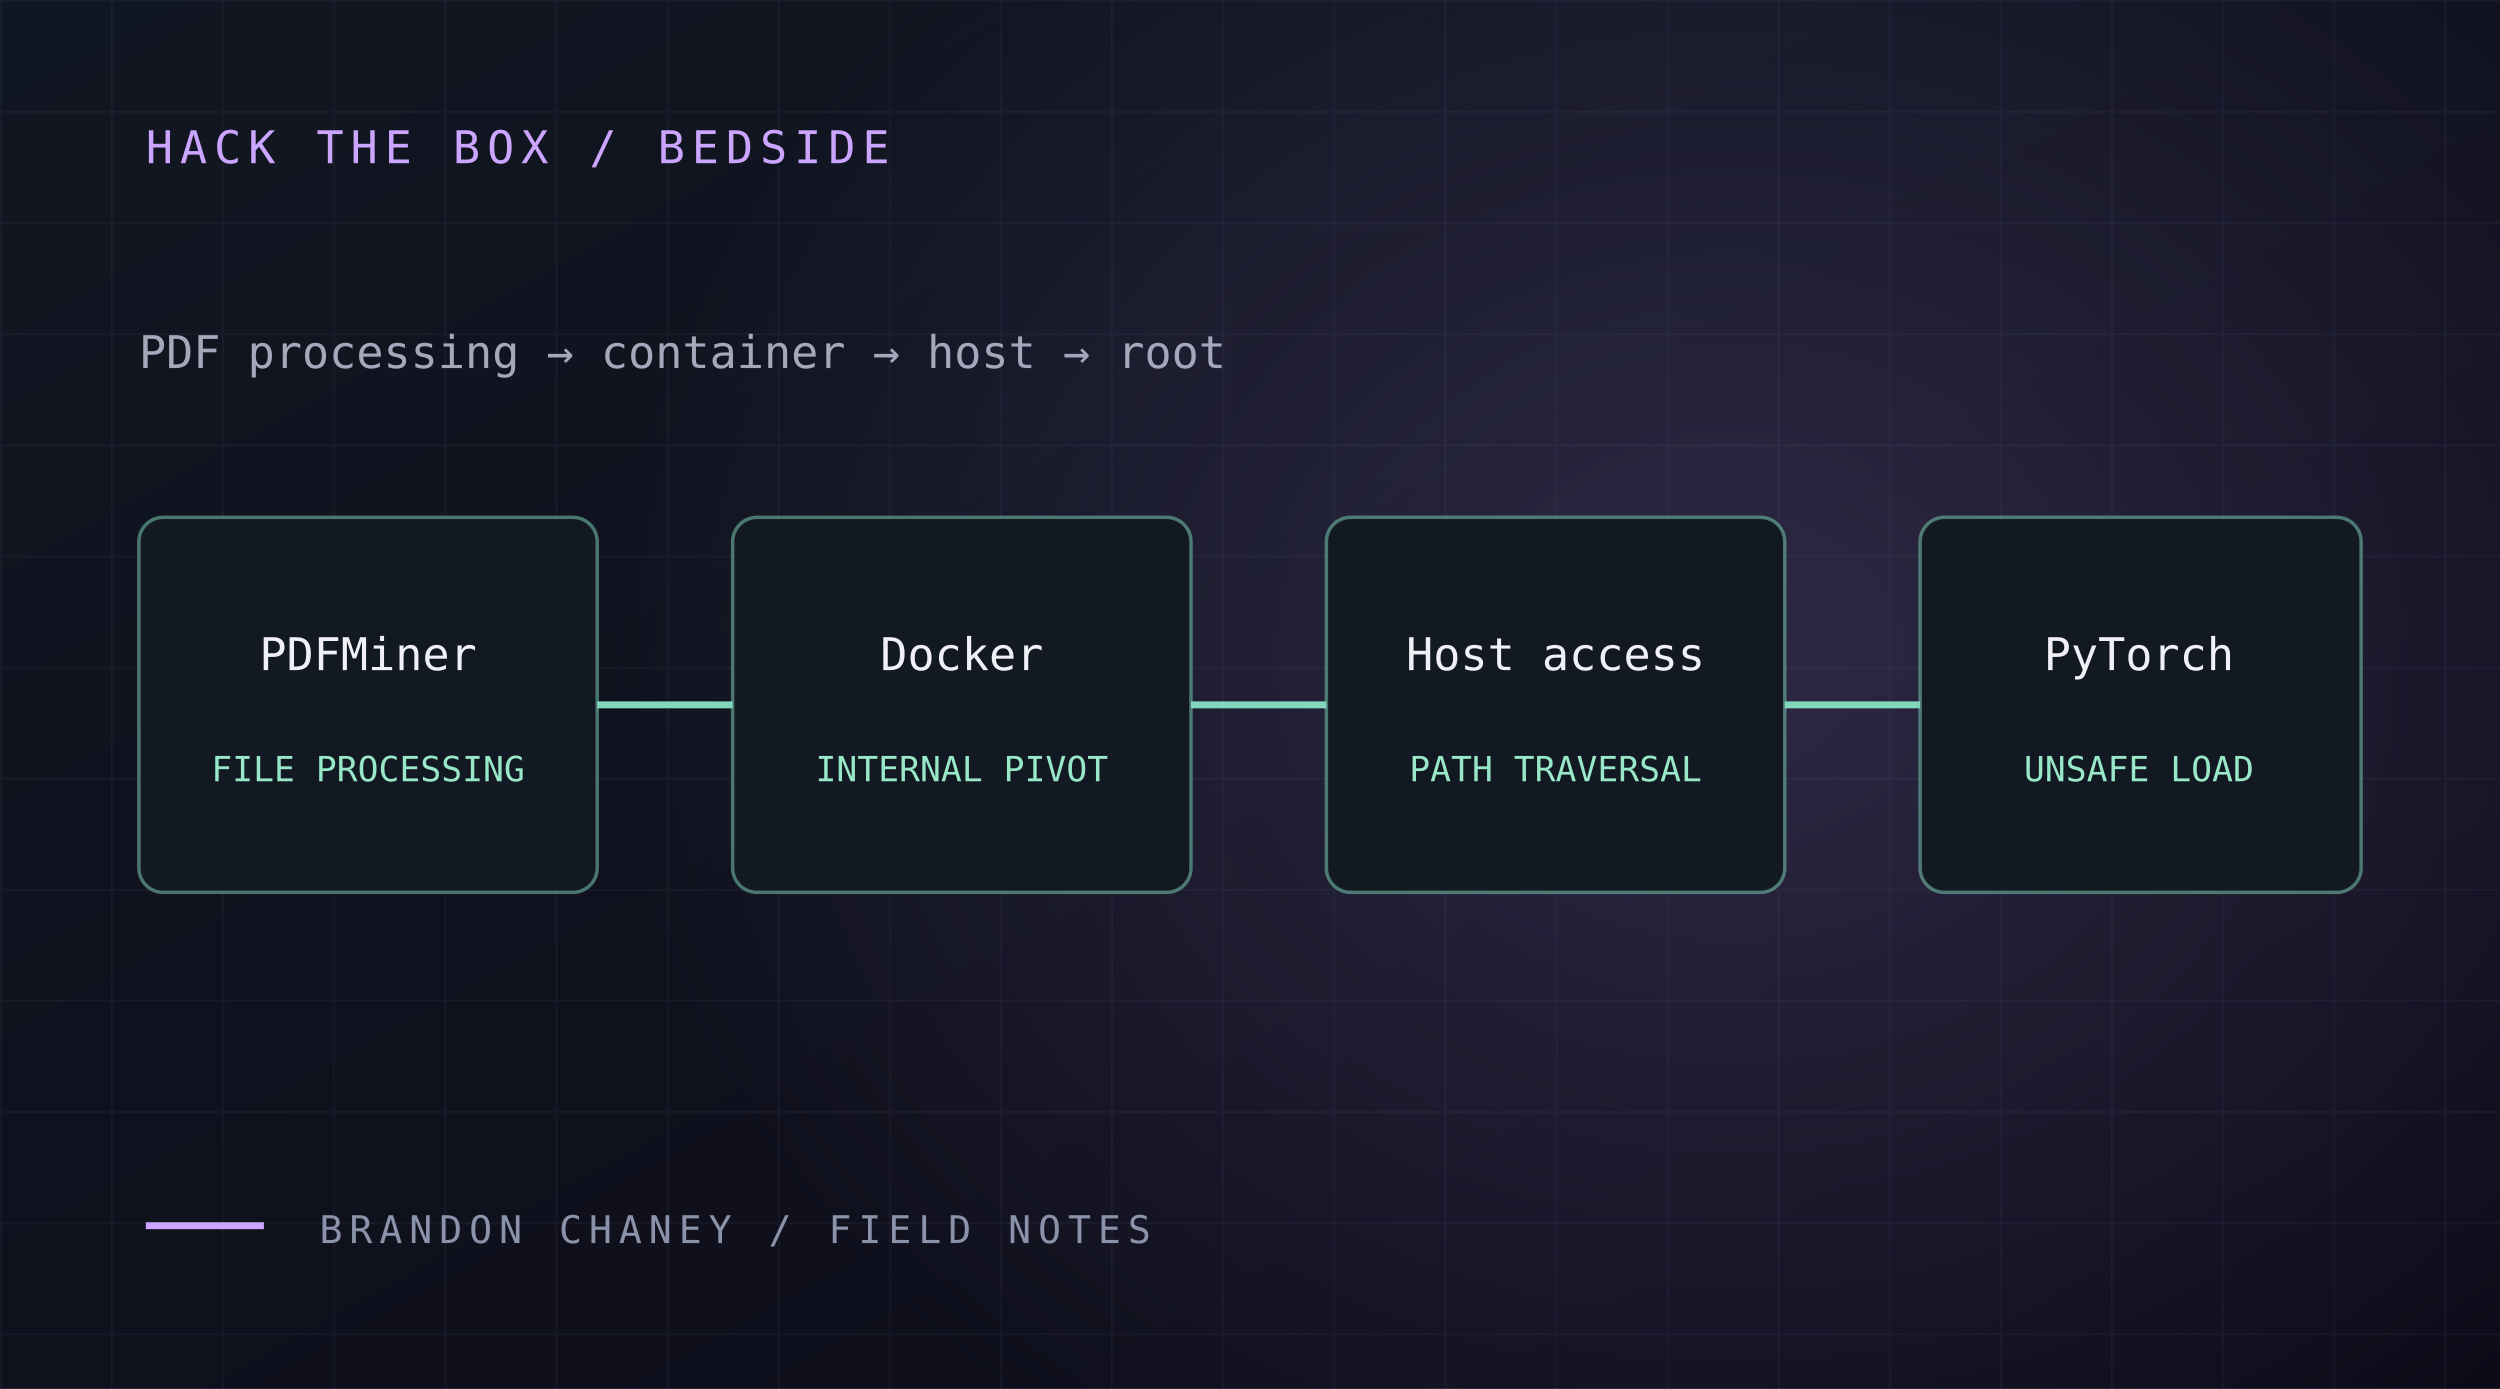
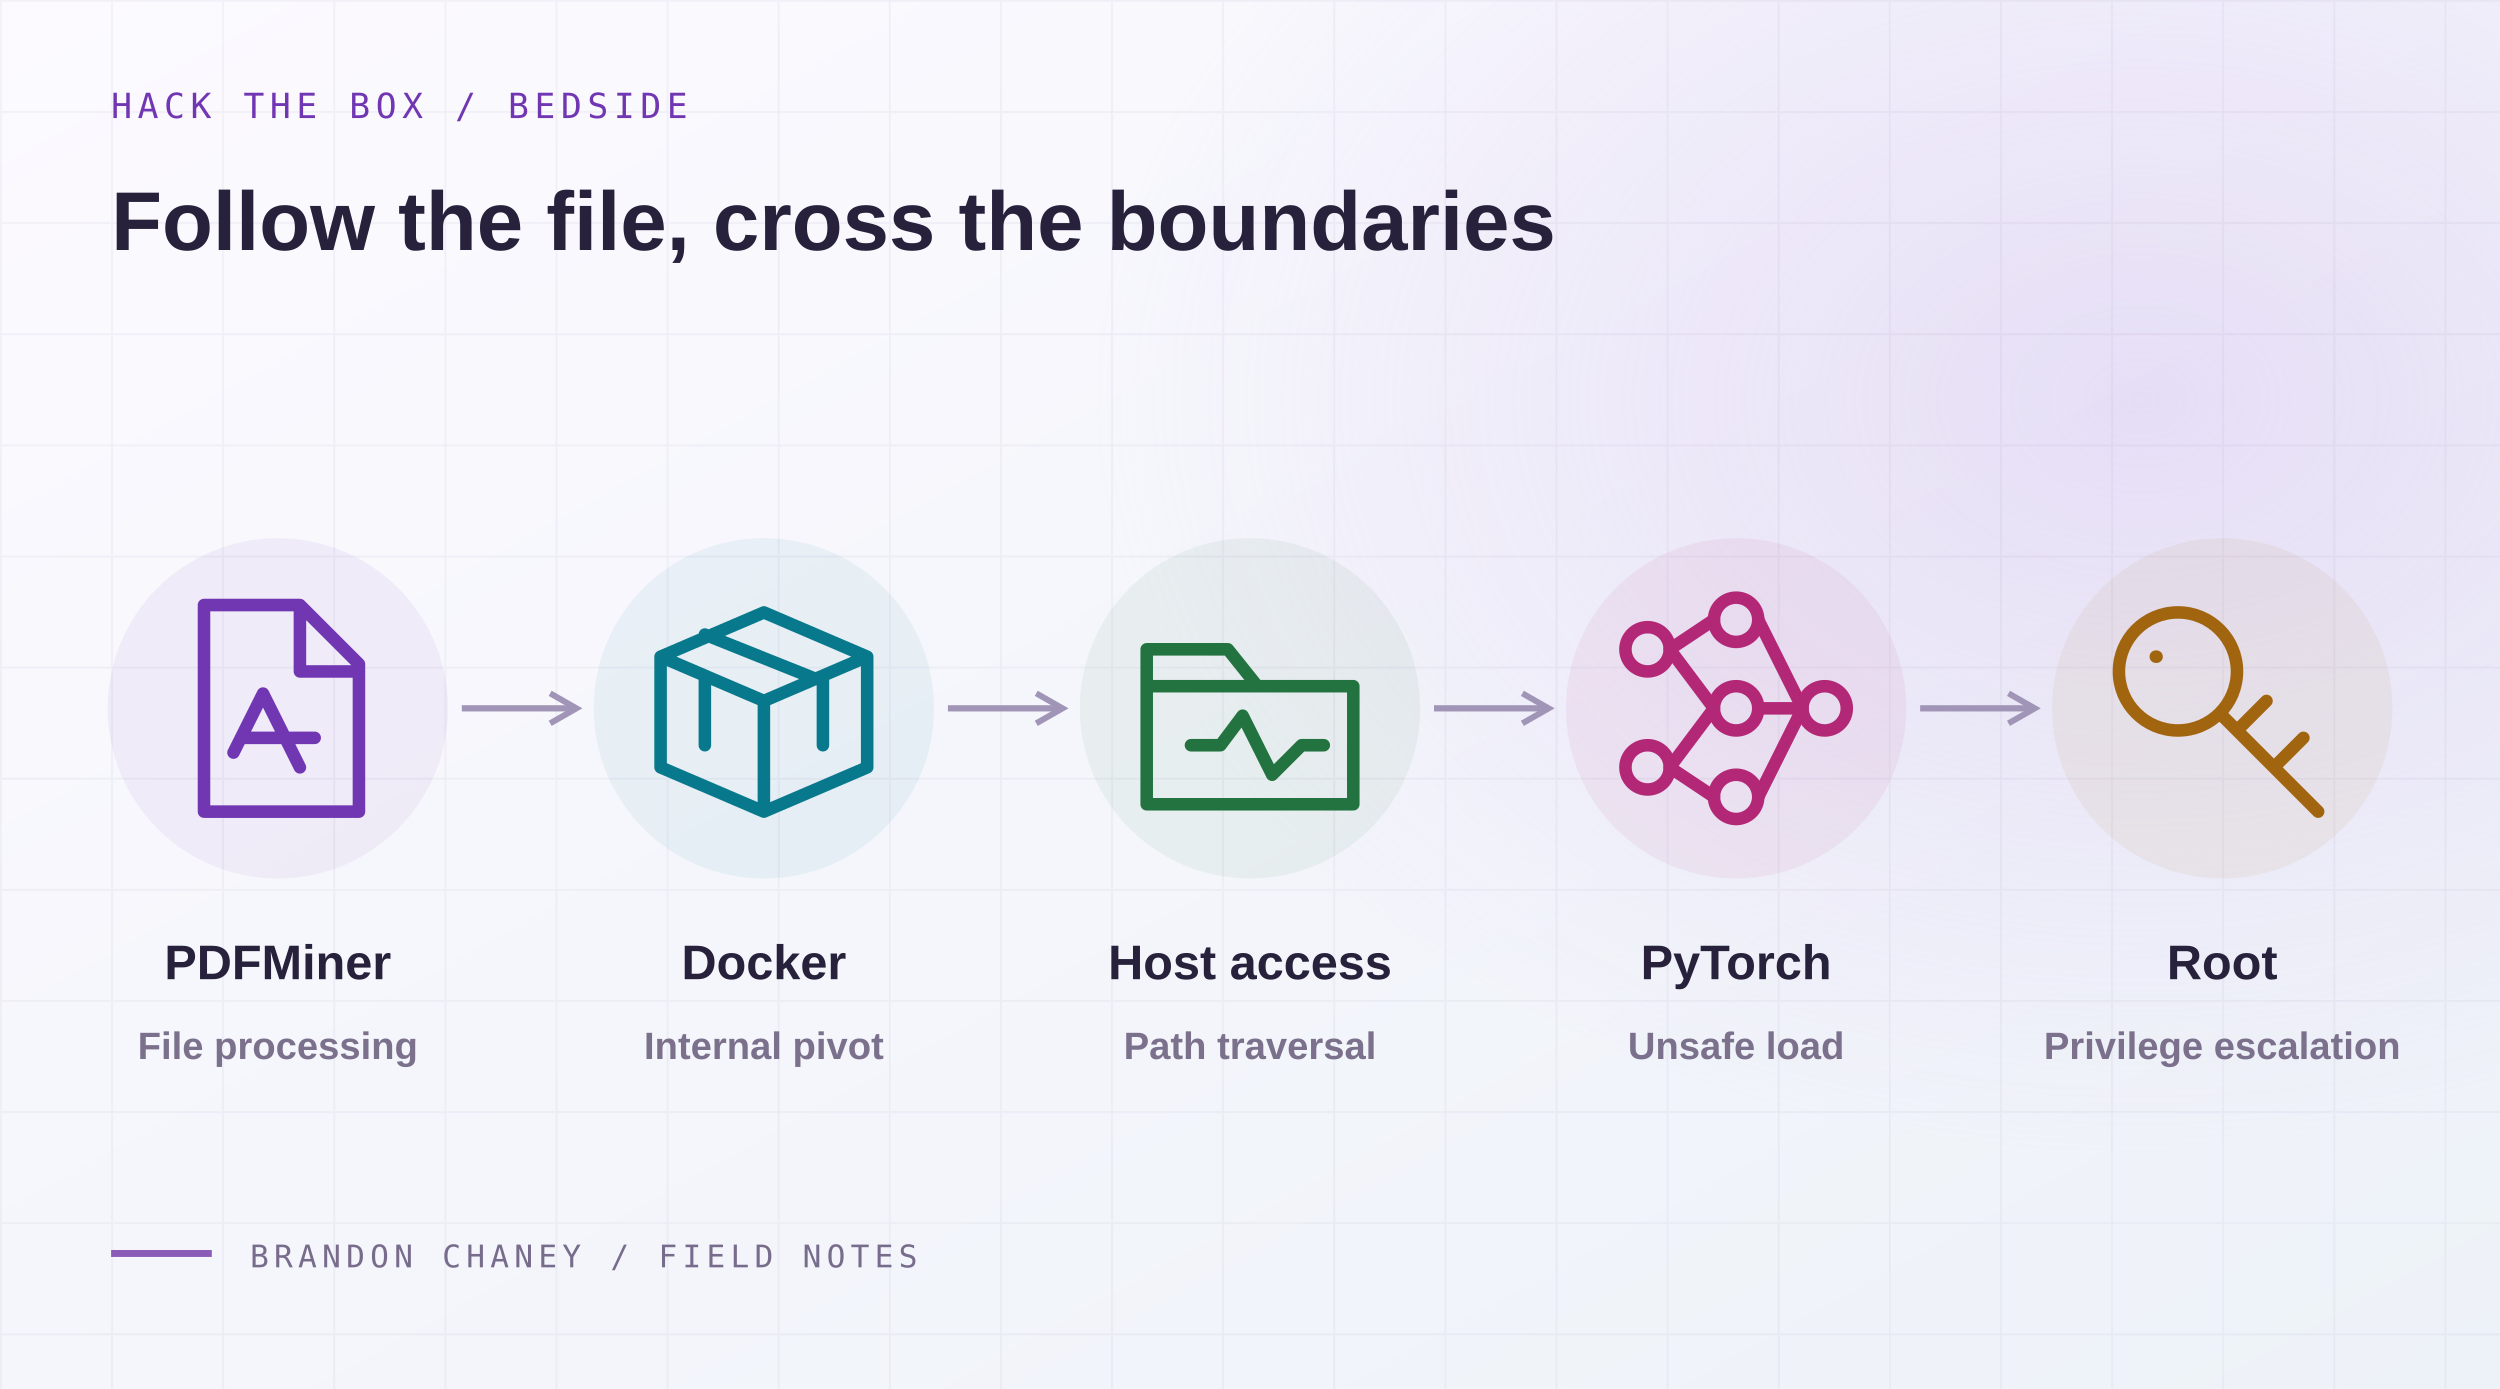
- <svg xmlns="http://www.w3.org/2000/svg" viewBox="0 0 720 400">
+ <svg xmlns="http://www.w3.org/2000/svg" viewBox="0 0 720 400" role="img" aria-labelledby="title desc">
  <defs>
-     <radialGradient id="g">
-       <stop stop-color="#233b37" />
-       <stop offset="1" stop-color="#10121b" />
+     <linearGradient id="back" x2="1" y2="1">
+       <stop stop-color="#fcfaff" />
+       <stop offset="1" stop-color="#edf2f8" />
+     </linearGradient>
+     <radialGradient id="wash">
+       <stop stop-color="#d5c1ef" stop-opacity=".45" />
+       <stop offset="1" stop-color="#d5c1ef" stop-opacity="0" />
    </radialGradient>
    <pattern id="grid" width="32" height="32" patternUnits="userSpaceOnUse">
-       <path d="M32 0H0V32" fill="none" stroke="#7dcfb3" stroke-opacity=".05" />
+       <path d="M32 0H0v32" fill="none" stroke="#796b99" stroke-opacity=".065" />
    </pattern>
-     <linearGradient id="cover-background" x1="0" y1="0" x2="1" y2="1">
-       <stop stop-color="#111722" />
-       <stop offset="1" stop-color="#0d0b18" />
-     </linearGradient>
-     <radialGradient id="cover-glow">
-       <stop stop-color="#b99aff" stop-opacity=".18" />
-       <stop offset="1" stop-color="#b99aff" stop-opacity="0" />
-     </radialGradient>
-     <pattern id="cover-grid" width="32" height="32" patternUnits="userSpaceOnUse">
-       <path d="M32 0H0v32" fill="none" stroke="#8b9bc1" stroke-opacity=".07" />
-     </pattern>
+     <marker id="arrow" viewBox="0 0 10 10" refX="8" refY="5" markerWidth="6" markerHeight="6" orient="auto-start-reverse">
+       <path d="m1 1 7 4-7 4" fill="none" stroke="#a195b7" stroke-width="1.6" />
+     </marker>
  </defs>
-   <rect width="720" height="400" fill="url(#cover-background)" />
-   <ellipse cx="500" cy="190" rx="330" ry="280" fill="url(#cover-glow)" />
-   <rect width="720" height="400" fill="url(#cover-grid)" />
-   <g fill="#98e7c7" font-family="monospace">
-     <text x="40" y="106" fill="#a5a8bb" font-size="13">PDF processing → container → host → root</text>
+   <rect width="720" height="400" fill="url(#back)" />
+   <ellipse cx="615" cy="115" rx="300" ry="220" fill="url(#wash)" />
+   <rect width="720" height="400" fill="url(#grid)" />
+   <text x="32" y="34" font-family="monospace" font-size="10" fill="#7137b3" letter-spacing="1.6">HACK THE BOX / BEDSIDE</text>
+   <text x="32" y="72" font-family="Arial,sans-serif" font-size="24" font-weight="700" fill="#27213b">Follow the file, cross the boundaries</text>
+   <circle cx="80.0" cy="204" r="49" fill="#7137b3" fill-opacity=".065" />
+   <g transform="translate(46.0 170.0) scale(2.125)" fill="none" stroke="#7137b3" stroke-width="1.7" stroke-linecap="round" stroke-linejoin="round">
+     <path d="M6 2h13l8 8v20H6zM19 2v9h8" />
+     <path d="m10 22 4-8 5 10m-8-4h10" />
  </g>
-   <g fill="#121923" stroke="#82d8bc" stroke-opacity=".5">
-     <rect x="40" y="149" width="132" height="108" rx="7" />
-     <rect x="211" y="149" width="132" height="108" rx="7" />
-     <rect x="382" y="149" width="132" height="108" rx="7" />
-     <rect x="553" y="149" width="127" height="108" rx="7" />
+   <text x="80.0" y="282" text-anchor="middle" font-family="Arial,sans-serif" font-size="14" fill="#27213b" font-weight="600">PDFMiner</text>
+   <text x="80.0" y="305" text-anchor="middle" font-family="Arial,sans-serif" font-size="11" fill="#7b718c" font-weight="600">File processing</text>
+   <path d="M133.0 204H166.0" fill="none" stroke="#a195b7" stroke-width="1.8" marker-end="url(#arrow)" />
+   <circle cx="220.0" cy="204" r="49" fill="#08798c" fill-opacity=".065" />
+   <g transform="translate(186.0 170.0) scale(2.125)" fill="none" stroke="#08798c" stroke-width="1.7" stroke-linecap="round" stroke-linejoin="round">
+     <path d="m2 9 14-6 14 6v15l-14 6-14-6zM2 9l14 6 14-6M16 15v15M8 6l15 6M8 12v9m16-9v9" />
  </g>
-   <path d="M172 203h39m132 0h39m132 0h39" stroke="#82d8bc" stroke-width="2" />
-   <g font-family="monospace" text-anchor="middle">
-     <g font-size="13" fill="#f0f0f6">
-       <text x="106" y="193">PDFMiner</text>
-       <text x="277" y="193">Docker</text>
-       <text x="448" y="193">Host access</text>
-       <text x="616" y="193">PyTorch</text>
-     </g>
-     <g font-size="10" fill="#98e7c7">
-       <text x="106" y="225">FILE PROCESSING</text>
-       <text x="277" y="225">INTERNAL PIVOT</text>
-       <text x="448" y="225">PATH TRAVERSAL</text>
-       <text x="616" y="225">UNSAFE LOAD</text>
-     </g>
+   <text x="220.0" y="282" text-anchor="middle" font-family="Arial,sans-serif" font-size="14" fill="#27213b" font-weight="600">Docker</text>
+   <text x="220.0" y="305" text-anchor="middle" font-family="Arial,sans-serif" font-size="11" fill="#7b718c" font-weight="600">Internal pivot</text>
+   <path d="M273.0 204H306.0" fill="none" stroke="#a195b7" stroke-width="1.8" marker-end="url(#arrow)" />
+   <circle cx="360.0" cy="204" r="49" fill="#227340" fill-opacity=".065" />
+   <g transform="translate(326.0 170.0) scale(2.125)" fill="none" stroke="#227340" stroke-width="1.7" stroke-linecap="round" stroke-linejoin="round">
+     <path d="M2 8h11l4 5h13v16H2zM2 13h28M8 21h4l3-4 4 8 4-4h3" />
  </g>
-   <text x="42" y="47" font-family="monospace" font-size="13" letter-spacing="2" fill="#cba5ff">HACK THE BOX / BEDSIDE</text>
-   <path d="M42 353h34" stroke="#cba5ff" stroke-width="2" />
-   <text x="92" y="358" font-family="monospace" font-size="11" letter-spacing="2" fill="#8b93aa">BRANDON CHANEY / FIELD NOTES</text>
+   <text x="360.0" y="282" text-anchor="middle" font-family="Arial,sans-serif" font-size="14" fill="#27213b" font-weight="600">Host access</text>
+   <text x="360.0" y="305" text-anchor="middle" font-family="Arial,sans-serif" font-size="11" fill="#7b718c" font-weight="600">Path traversal</text>
+   <path d="M413.0 204H446.0" fill="none" stroke="#a195b7" stroke-width="1.8" marker-end="url(#arrow)" />
+   <circle cx="500.0" cy="204" r="49" fill="#b32876" fill-opacity=".065" />
+   <g transform="translate(466.0 170.0) scale(2.125)" fill="none" stroke="#b32876" stroke-width="1.7" stroke-linecap="round" stroke-linejoin="round">
+     <circle cx="4" cy="8" r="3" />
+     <circle cx="4" cy="24" r="3" />
+     <circle cx="16" cy="4" r="3" />
+     <circle cx="16" cy="16" r="3" />
+     <circle cx="16" cy="28" r="3" />
+     <circle cx="28" cy="16" r="3" />
+     <path d="m7 8 6-4M7 8l6 8M7 24l6-8M7 24l6 4M19 4l6 12M19 16h6M19 28l6-12" />
+   </g>
+   <text x="500.0" y="282" text-anchor="middle" font-family="Arial,sans-serif" font-size="14" fill="#27213b" font-weight="600">PyTorch</text>
+   <text x="500.0" y="305" text-anchor="middle" font-family="Arial,sans-serif" font-size="11" fill="#7b718c" font-weight="600">Unsafe load</text>
+   <path d="M553.0 204H586.0" fill="none" stroke="#a195b7" stroke-width="1.8" marker-end="url(#arrow)" />
+   <circle cx="640.0" cy="204" r="49" fill="#a1640f" fill-opacity=".065" />
+   <g transform="translate(606.0 170.0) scale(2.125)" fill="none" stroke="#a1640f" stroke-width="1.7" stroke-linecap="round" stroke-linejoin="round">
+     <circle cx="10" cy="11" r="8" />
+     <path d="m16 17 13 13m-6-6 4-4m-9-1 4-4M7 9h.1" />
+   </g>
+   <text x="640.0" y="282" text-anchor="middle" font-family="Arial,sans-serif" font-size="14" fill="#27213b" font-weight="600">Root</text>
+   <text x="640.0" y="305" text-anchor="middle" font-family="Arial,sans-serif" font-size="11" fill="#7b718c" font-weight="600">Privilege escalation</text>
+   <path d="M32 361h29" stroke="#8b5bb8" stroke-width="2" />
+   <text x="72" y="365" fill="#786c8c" font-family="monospace" font-size="9" letter-spacing="1.5">BRANDON CHANEY / FIELD NOTES</text>
</svg>
